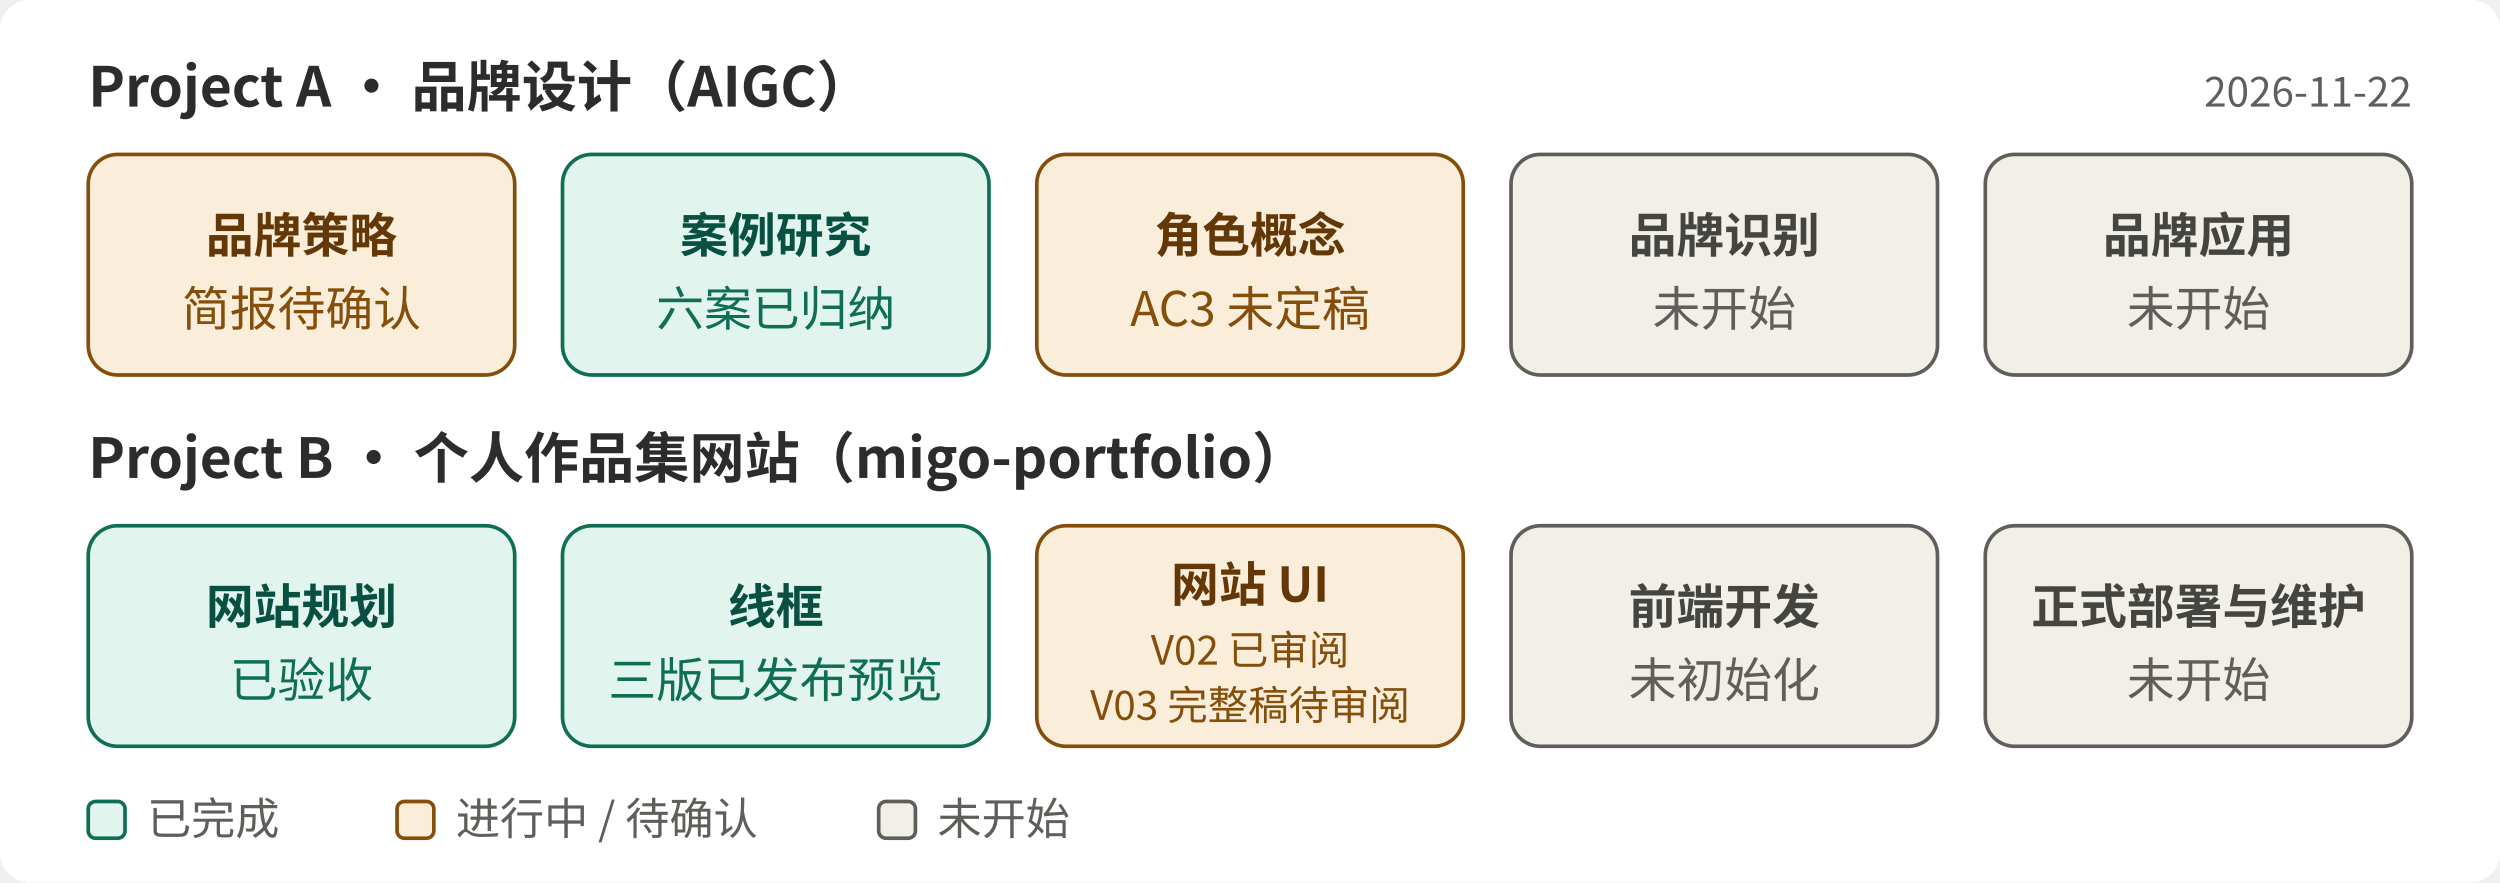
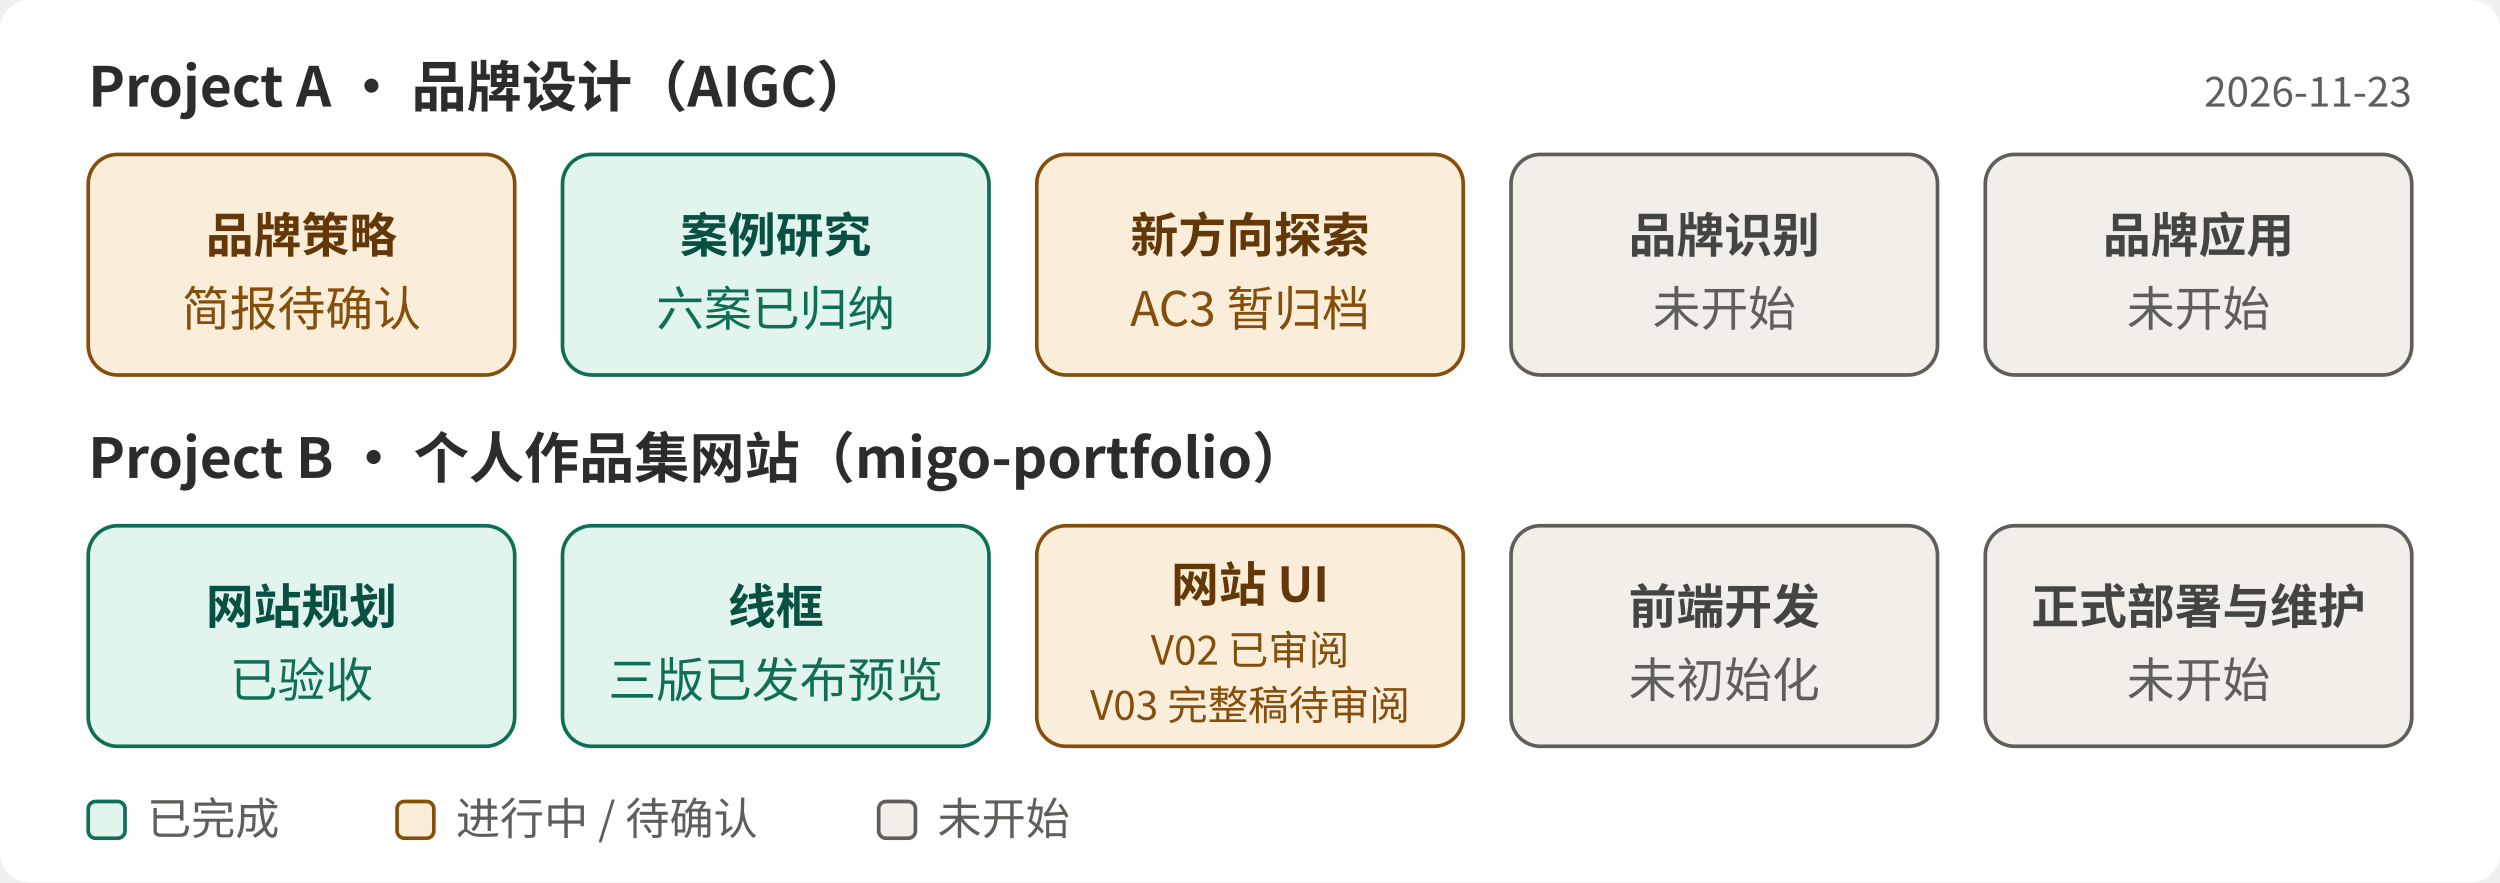
<svg xmlns="http://www.w3.org/2000/svg" width="680" height="240" viewBox="0 0 680 240" role="img" aria-labelledby="progress-title progress-desc" lang="zh-CN" xml:lang="zh-CN" font-family="system-ui, 'Microsoft YaHei', 'PingFang SC', 'Noto Sans CJK SC', sans-serif">
  <rect width="680" height="240" rx="8" fill="#FFFFFF" />
  <text x="24" y="29" font-size="15" font-weight="650" fill="#2C2C2A">Project A · 品牌设计（AIGC）</text>
-   <text x="656" y="29" font-size="11" text-anchor="end" fill="#5F5E5A">2026-11-22</text>
+   <text x="656" y="29" font-size="11" text-anchor="end" fill="#5F5E5A">2026-11-23</text>
  <g font-size="13" text-anchor="middle" dominant-baseline="central">
    <g transform="translate(24 42)">
      <rect width="116" height="60" rx="8" fill="#FAEEDA" stroke="#854F0B" />
      <text x="58" y="21" font-weight="650" fill="#633806">品牌策略</text>
      <text x="58" y="41" fill="#854F0B">简报待确认</text>
    </g>
    <g transform="translate(153 42)">
      <rect width="116" height="60" rx="8" fill="#E1F5EE" stroke="#0F6E56" />
      <text x="58" y="21" font-weight="650" fill="#085041">案例研究</text>
      <text x="58" y="41" fill="#0F6E56">六案已归纳</text>
    </g>
    <g transform="translate(282 42)">
      <rect width="116" height="60" rx="8" fill="#FAEEDA" stroke="#854F0B" />
-       <text x="58" y="21" font-weight="650" fill="#633806">角色概念</text>
-       <text x="58" y="41" fill="#854F0B">AC3 未定稿</text>
+       <text x="58" y="21" font-weight="650" fill="#633806">新方向探索</text>
+       <text x="58" y="41" fill="#854F0B">AC3 暂归档</text>
    </g>
    <g transform="translate(411 42)">
      <rect width="116" height="60" rx="8" fill="#F1EFE8" stroke="#5F5E5A" />
      <text x="58" y="21" font-weight="650" fill="#444441">品牌识别</text>
      <text x="58" y="41" fill="#5F5E5A">未开始</text>
    </g>
    <g transform="translate(540 42)">
      <rect width="116" height="60" rx="8" fill="#F1EFE8" stroke="#5F5E5A" />
      <text x="58" y="21" font-weight="650" fill="#444441">品牌应用</text>
      <text x="58" y="41" fill="#5F5E5A">未开始</text>
    </g>
  </g>
  <text x="24" y="130" font-size="15" font-weight="650" fill="#2C2C2A">Project B · 个人作品集网站（migo-portfolio）</text>
  <g font-size="13" text-anchor="middle" dominant-baseline="central">
    <g transform="translate(24 143)">
      <rect width="116" height="60" rx="8" fill="#E1F5EE" stroke="#0F6E56" />
      <text x="58" y="21" font-weight="650" fill="#085041">网站规划</text>
      <text x="58" y="41" fill="#0F6E56">已验收</text>
    </g>
    <g transform="translate(153 143)">
      <rect width="116" height="60" rx="8" fill="#E1F5EE" stroke="#0F6E56" />
      <text x="58" y="21" font-weight="650" fill="#085041">线框</text>
      <text x="58" y="41" fill="#0F6E56">三版已发布预览</text>
    </g>
    <g transform="translate(282 143)">
      <rect width="116" height="60" rx="8" fill="#FAEEDA" stroke="#854F0B" />
      <text x="58" y="15" font-weight="650" fill="#633806">网站 UI</text>
      <text x="58" y="33" font-size="11" fill="#854F0B">V02 已审阅</text>
      <text x="58" y="48" font-size="11" fill="#854F0B">V03 完整稿待审阅</text>
    </g>
    <g transform="translate(411 143)">
      <rect width="116" height="60" rx="8" fill="#F1EFE8" stroke="#5F5E5A" />
      <text x="58" y="21" font-weight="650" fill="#444441">前端开发</text>
      <text x="58" y="41" fill="#5F5E5A">未初始化</text>
    </g>
    <g transform="translate(540 143)">
      <rect width="116" height="60" rx="8" fill="#F1EFE8" stroke="#5F5E5A" />
      <text x="58" y="21" font-weight="650" fill="#444441">正式部署与维护</text>
      <text x="58" y="41" fill="#5F5E5A">未开始</text>
    </g>
  </g>
  <g font-size="12" fill="#5F5E5A">
    <rect x="24" y="218" width="10" height="10" rx="2" fill="#E1F5EE" stroke="#0F6E56" />
    <text x="40" y="227">已完成</text>
    <rect x="108" y="218" width="10" height="10" rx="2" fill="#FAEEDA" stroke="#854F0B" />
    <text x="124" y="227">进行中 / 待确认</text>
    <rect x="239" y="218" width="10" height="10" rx="2" fill="#F1EFE8" stroke="#5F5E5A" />
    <text x="255" y="227">未开始</text>
  </g>
</svg>
